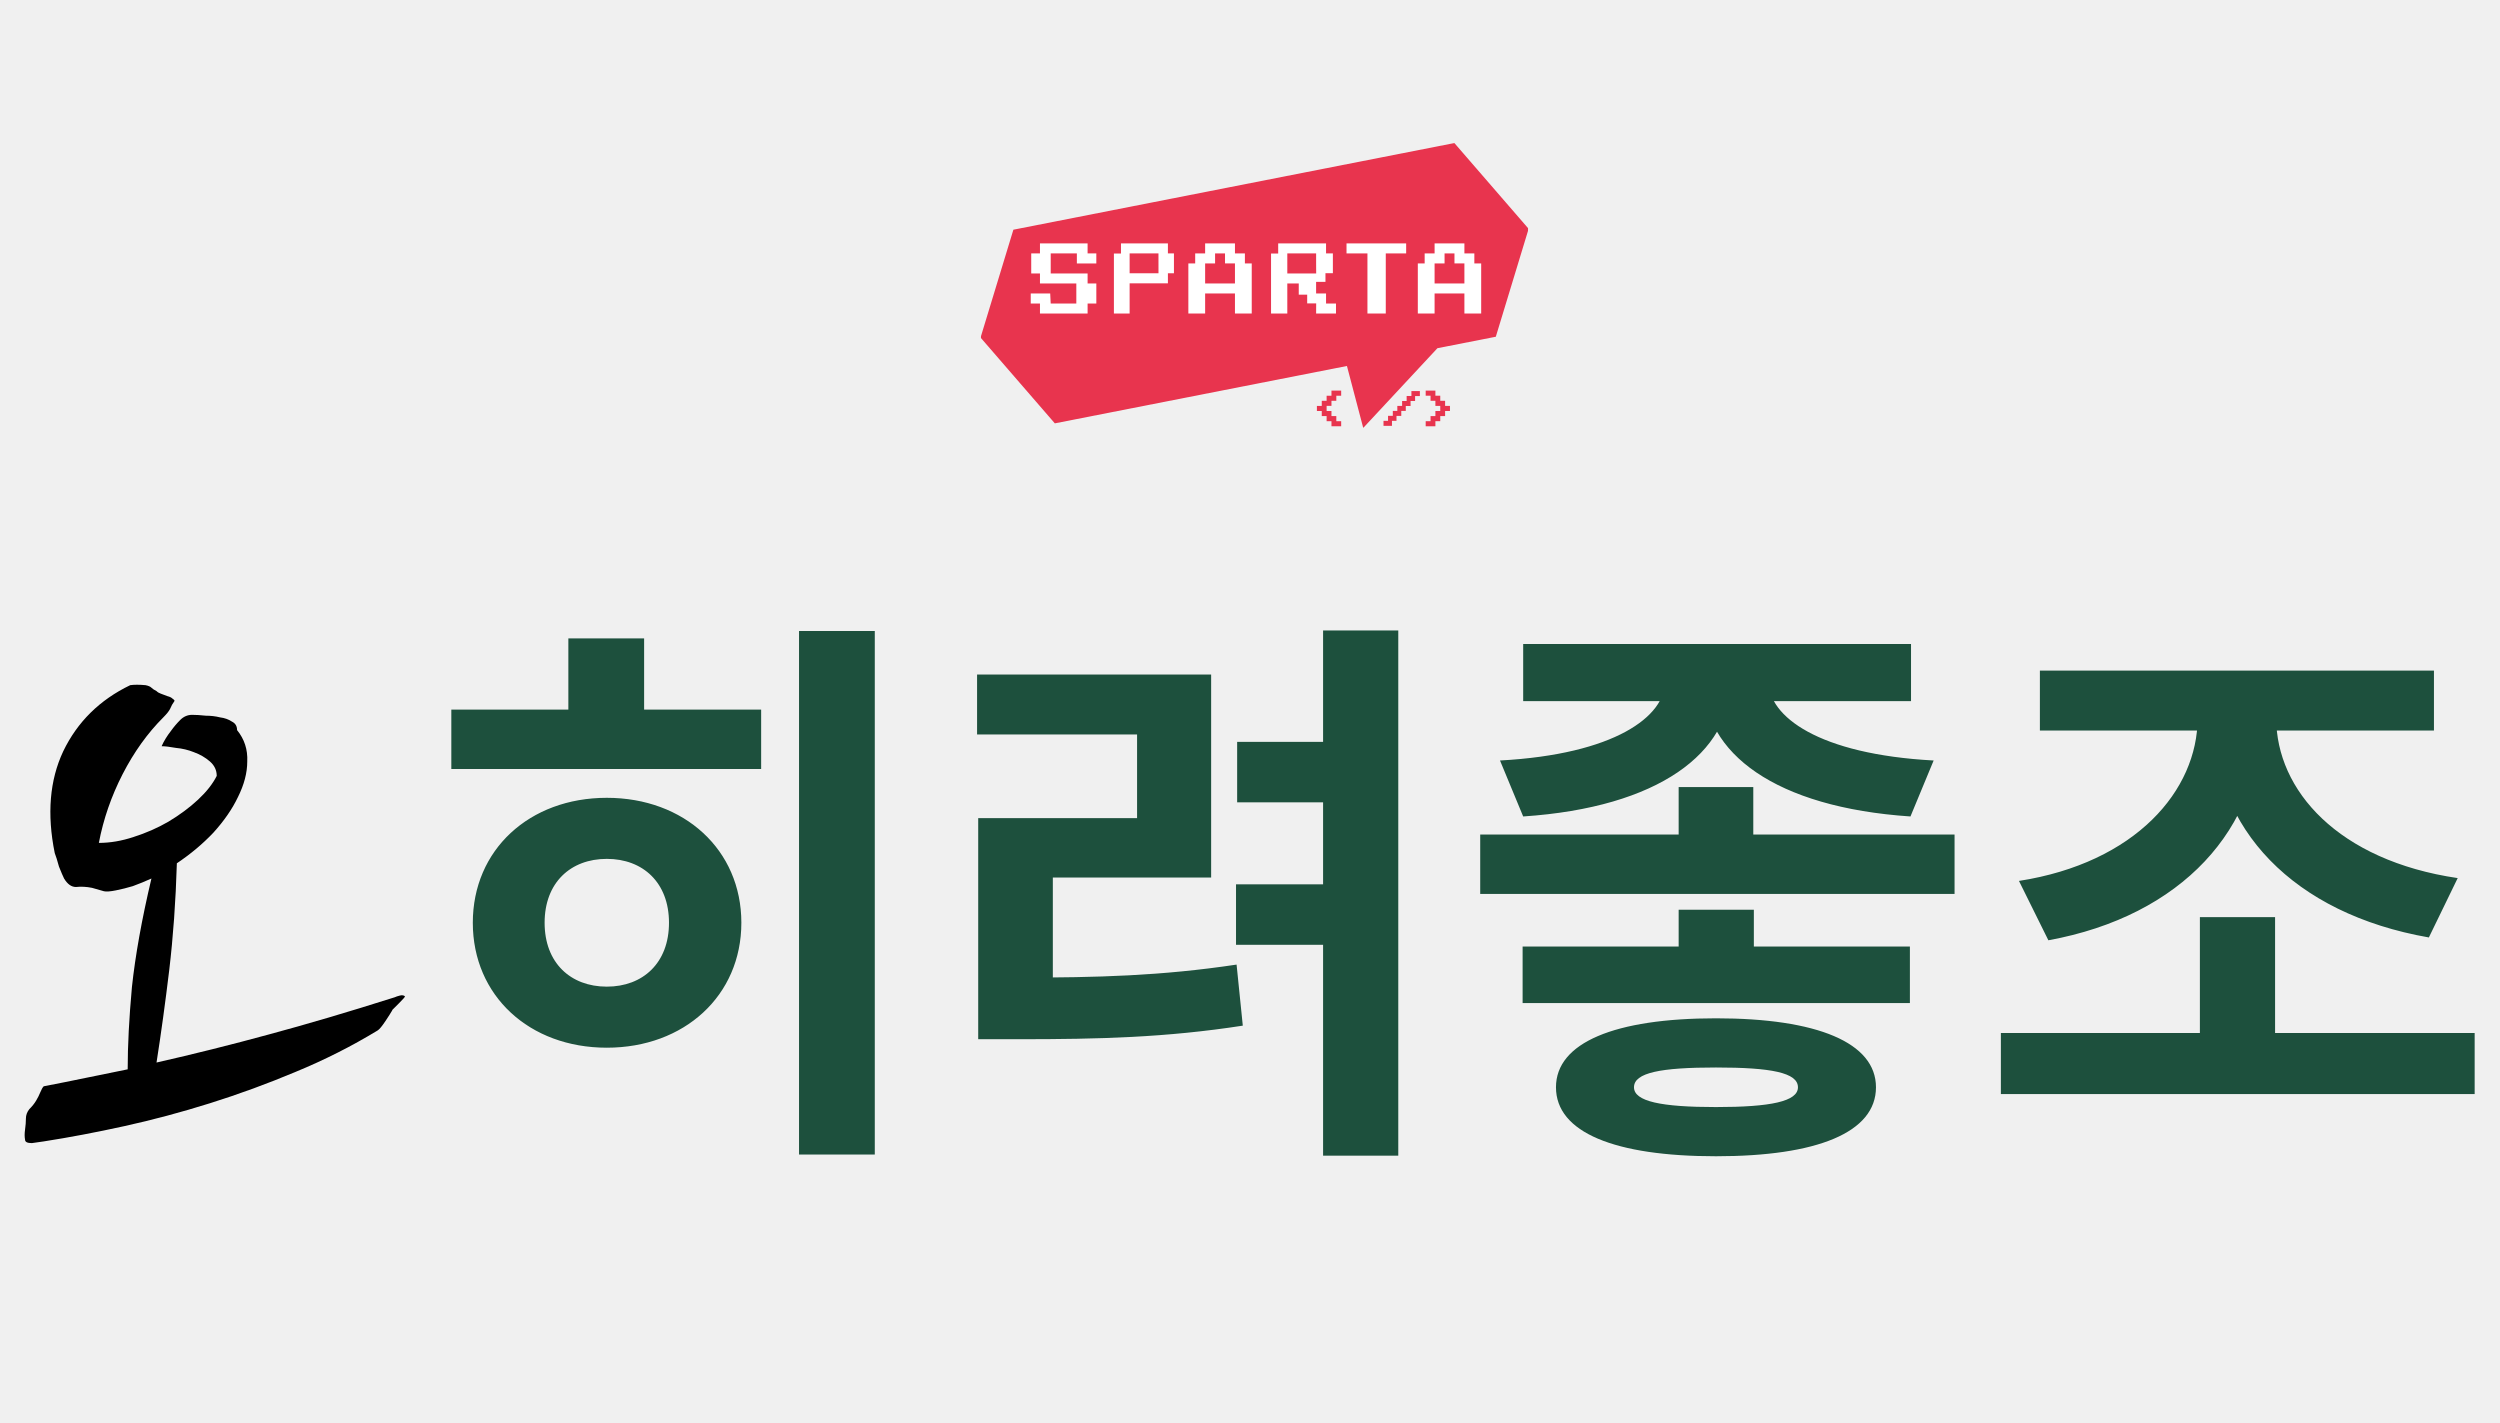
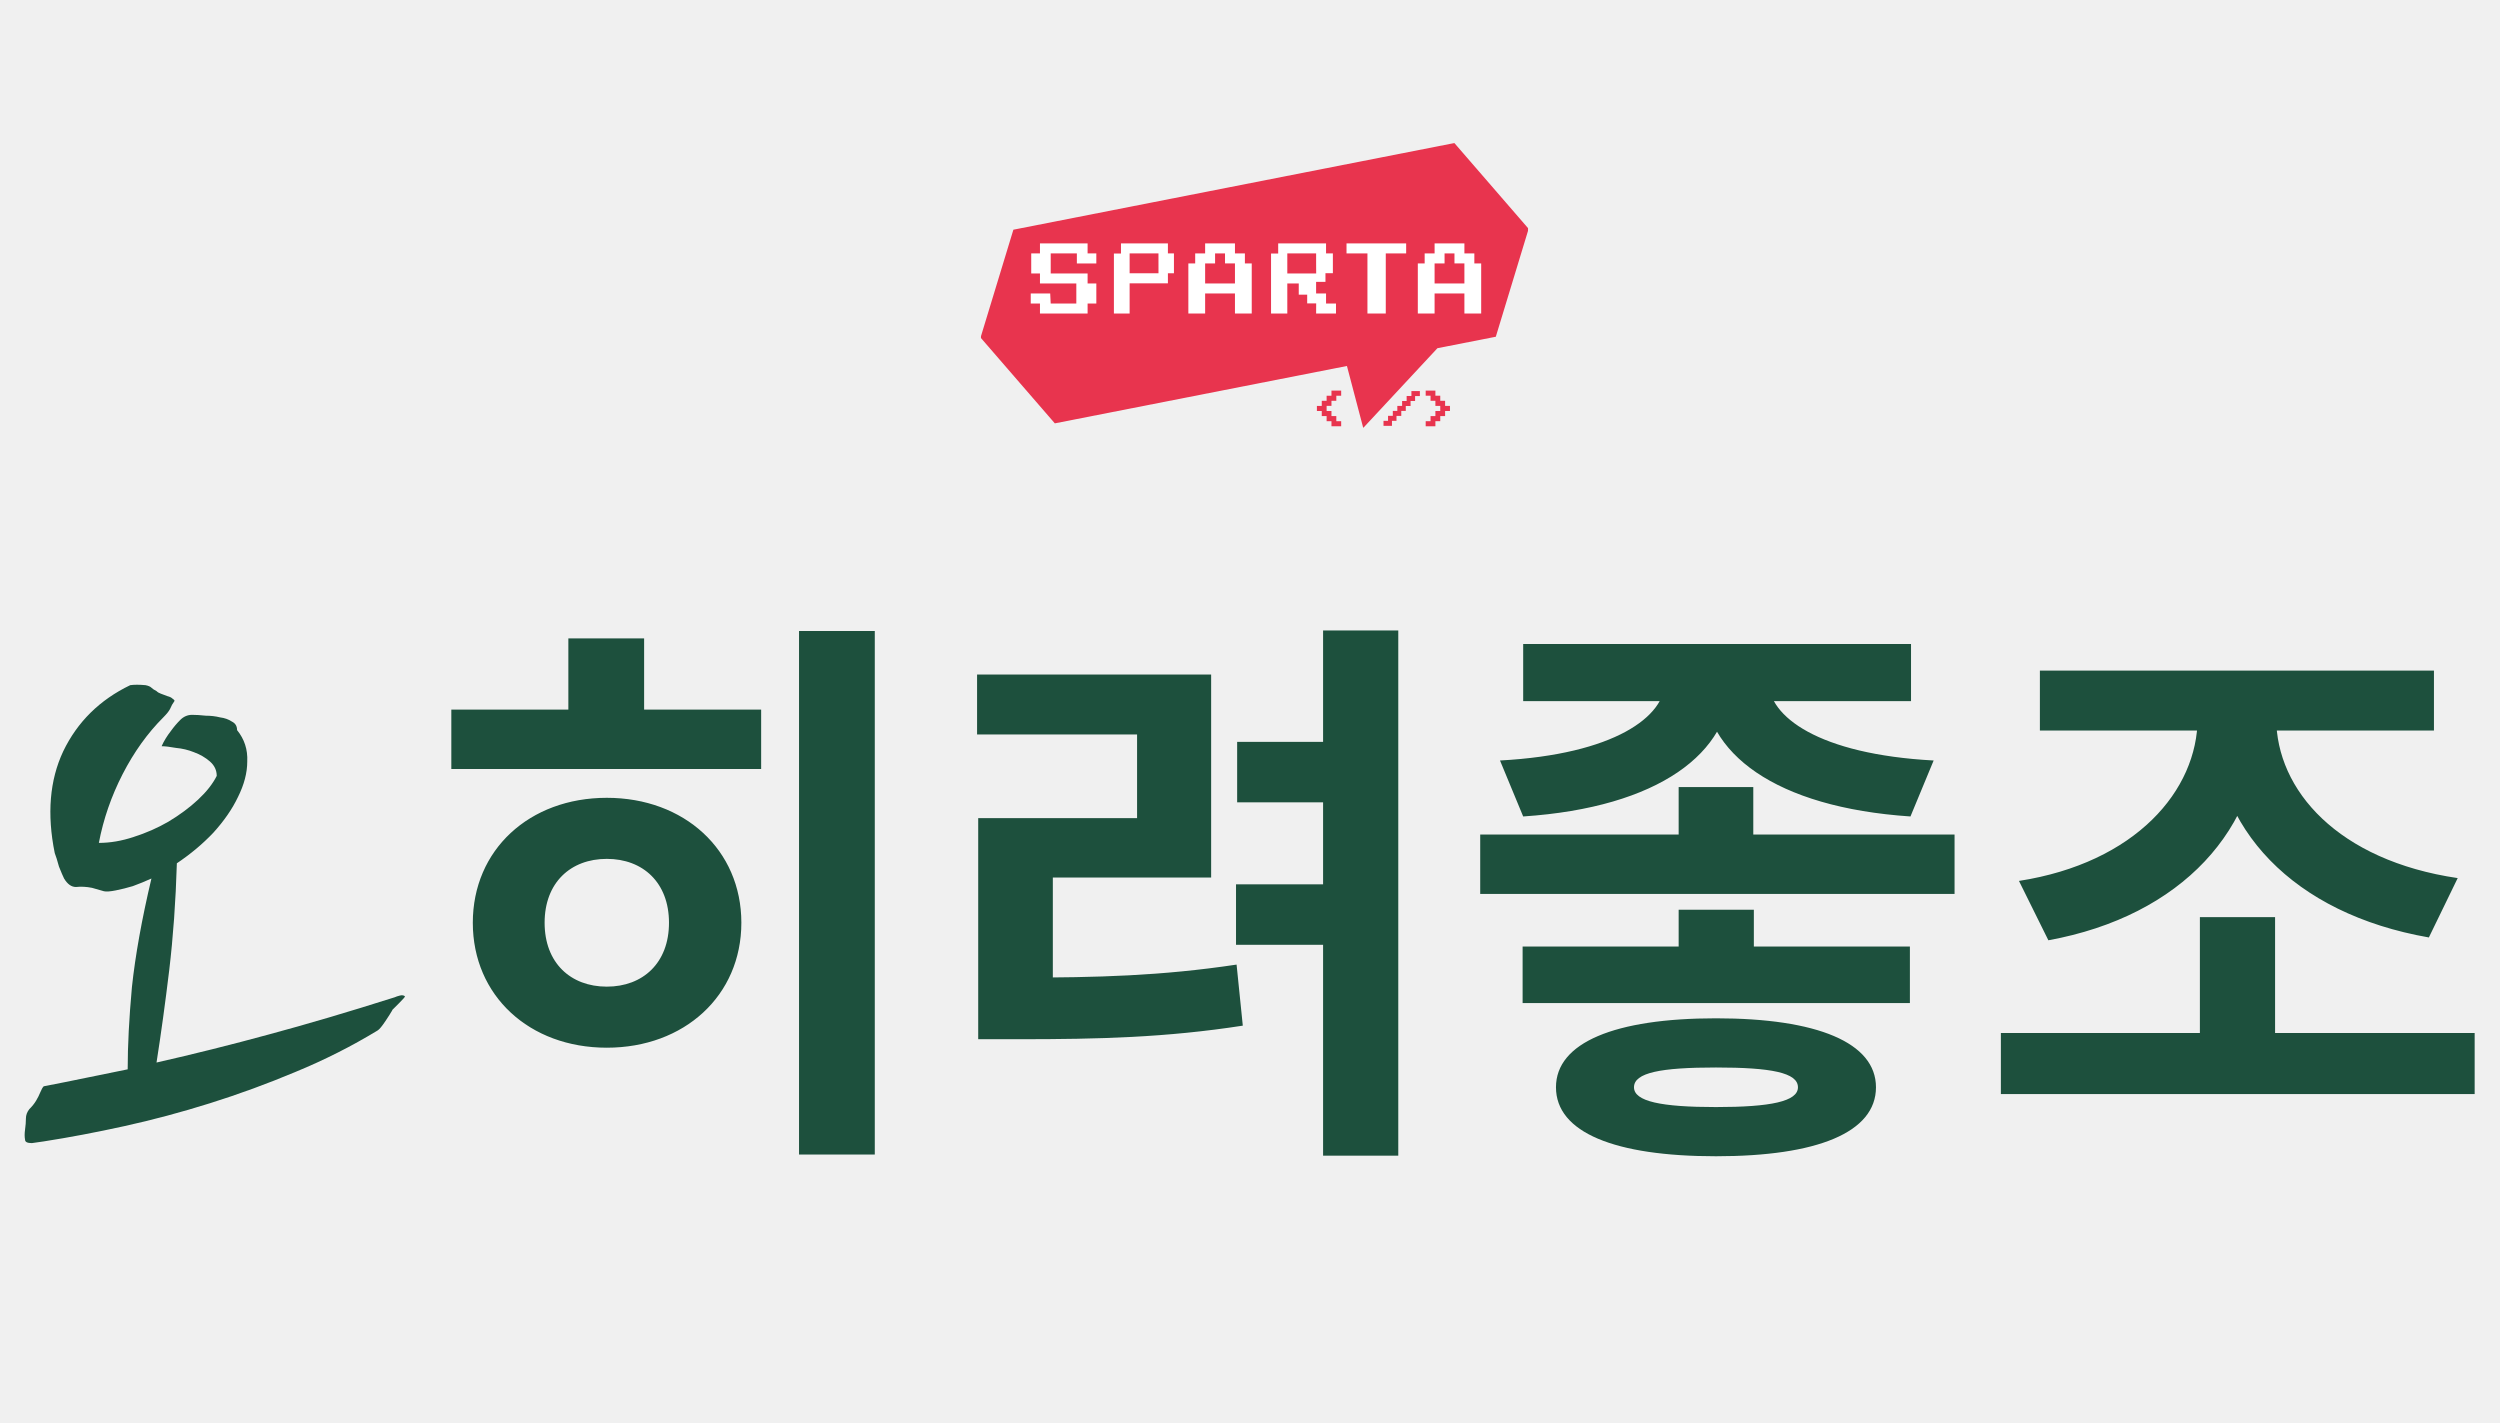
<svg xmlns="http://www.w3.org/2000/svg" width="283" height="161" viewBox="0 0 283 161" fill="none">
  <path d="M90.45 71.432H99.026V130.696H90.45V71.432ZM51.09 80.328H86.162V87.048H51.09V80.328ZM68.69 90.312C77.458 90.312 83.922 96.2 83.922 104.456C83.922 112.712 77.458 118.6 68.69 118.6C59.922 118.6 53.522 112.712 53.522 104.456C53.522 96.2 59.922 90.312 68.69 90.312ZM68.69 97.224C64.594 97.224 61.65 99.912 61.65 104.456C61.65 109 64.594 111.688 68.69 111.688C72.786 111.688 75.73 109 75.73 104.456C75.73 99.912 72.786 97.224 68.69 97.224ZM64.338 72.264H72.914V84.488H64.338V72.264ZM149.773 71.368H158.285V130.824H149.773V71.368ZM140.045 83.976H151.181V90.824H140.045V83.976ZM110.733 110.664H115.405C124.173 110.664 131.469 110.472 139.981 109.192L140.685 116.104C131.981 117.448 124.429 117.64 115.405 117.64H110.733V110.664ZM110.605 76.36H137.101V99.336H119.181V112.2H110.733V92.616H128.717V83.144H110.605V76.36ZM139.917 100.104H151.053V106.952H139.917V100.104ZM190.024 89.096H198.472V97.352H190.024V89.096ZM188.488 75.656H195.912V77.128C195.912 85.192 187.784 91.4 172.424 92.424L169.8 86.088C182.792 85.384 188.488 81.096 188.488 77.128V75.656ZM192.84 75.656H200.2V77.128C200.2 81.096 205.832 85.384 218.888 86.088L216.264 92.424C200.968 91.4 192.84 85.256 192.84 77.128V75.656ZM172.424 72.904H216.328V79.368H172.424V72.904ZM172.36 107.144H216.2V113.544H172.36V107.144ZM167.56 94.472H221.256V101.192H167.56V94.472ZM194.248 115.272C205.704 115.272 212.36 118.024 212.36 123.08C212.36 128.2 205.704 130.888 194.248 130.888C182.792 130.888 176.136 128.2 176.136 123.08C176.136 118.024 182.792 115.272 194.248 115.272ZM194.248 120.84C188.04 120.84 184.968 121.416 184.968 123.08C184.968 124.68 188.04 125.32 194.248 125.32C200.456 125.32 203.528 124.68 203.528 123.08C203.528 121.416 200.456 120.84 194.248 120.84ZM190.024 102.984H198.536V110.984H190.024V102.984ZM226.499 116.936H280.131V123.848H226.499V116.936ZM249.027 103.816H257.539V118.856H249.027V103.816ZM248.771 79.176H255.939V81.288C255.939 93.768 246.979 103.688 231.875 106.44L228.547 99.72C241.731 97.672 248.771 89.48 248.771 81.288V79.176ZM250.499 79.176H257.667V81.288C257.667 89.48 264.707 97.416 278.211 99.4L274.947 106.12C259.587 103.432 250.499 93.768 250.499 81.288V79.176ZM230.915 75.912H275.523V82.696H230.915V75.912Z" fill="#1D503D" />
-   <path d="M4.949 122.968C6.614 122.648 8.213 122.328 9.749 122.008C11.35 121.688 12.918 121.368 14.454 121.048C14.454 118.36 14.614 115.256 14.934 111.736C15.318 108.152 16.053 104.056 17.142 99.448C16.438 99.768 15.733 100.056 15.03 100.312C14.389 100.504 13.749 100.664 13.11 100.792C12.47 100.92 12.021 100.952 11.765 100.888L10.421 100.504C9.781 100.376 9.174 100.344 8.598 100.408C8.085 100.408 7.638 100.088 7.253 99.448C7.125 99.192 6.934 98.744 6.678 98.104C6.486 97.4 6.325 96.888 6.197 96.568C5.301 92.152 5.622 88.312 7.157 85.048C8.758 81.72 11.286 79.224 14.742 77.56C15.19 77.496 15.765 77.496 16.47 77.56C16.79 77.624 17.014 77.72 17.142 77.848C17.27 77.976 17.462 78.104 17.718 78.232C17.846 78.36 18.006 78.456 18.198 78.52L18.965 78.808C19.221 78.872 19.413 78.968 19.541 79.096C19.733 79.224 19.797 79.32 19.733 79.384C19.541 79.64 19.381 79.928 19.253 80.248C19.125 80.504 18.869 80.824 18.485 81.208C16.694 83 15.158 85.144 13.877 87.64C12.598 90.136 11.701 92.728 11.19 95.416C12.47 95.416 13.781 95.192 15.126 94.744C16.534 94.296 17.846 93.72 19.061 93.016C20.341 92.248 21.462 91.416 22.422 90.52C23.381 89.624 24.085 88.728 24.534 87.832C24.534 87.192 24.277 86.648 23.765 86.2C23.253 85.752 22.645 85.4 21.942 85.144C21.302 84.888 20.63 84.728 19.925 84.664C19.221 84.536 18.677 84.472 18.294 84.472C18.549 83.896 18.901 83.32 19.349 82.744C19.669 82.296 20.021 81.88 20.405 81.496C20.79 81.112 21.238 80.92 21.75 80.92C22.198 80.92 22.709 80.952 23.285 81.016C23.861 81.016 24.405 81.08 24.918 81.208C25.43 81.272 25.878 81.432 26.262 81.688C26.645 81.88 26.837 82.2 26.837 82.648C27.669 83.672 28.053 84.856 27.989 86.2C27.989 87.48 27.637 88.824 26.933 90.232C26.294 91.576 25.366 92.92 24.149 94.264C22.933 95.544 21.558 96.696 20.021 97.72C19.893 102.008 19.605 106.04 19.157 109.816C18.709 113.528 18.23 117.016 17.718 120.28C21.942 119.32 26.166 118.264 30.39 117.112C34.678 115.96 39.446 114.552 44.694 112.888C44.822 112.824 45.014 112.76 45.27 112.696C45.526 112.632 45.718 112.664 45.846 112.792C45.846 112.856 45.621 113.112 45.173 113.56L44.597 114.136C44.533 114.2 44.469 114.264 44.406 114.328C44.406 114.392 44.373 114.456 44.309 114.52C44.245 114.648 44.022 115 43.638 115.576C43.254 116.152 42.965 116.504 42.773 116.632C39.83 118.424 36.725 119.992 33.462 121.336C30.262 122.68 27.029 123.864 23.765 124.888C20.502 125.912 17.27 126.776 14.069 127.48C10.87 128.184 7.83 128.76 4.949 129.208C4.566 129.272 4.117 129.336 3.606 129.4C3.094 129.4 2.837 129.272 2.837 129.016C2.773 128.696 2.773 128.312 2.837 127.864C2.901 127.416 2.933 127 2.933 126.616C2.933 126.232 3.062 125.88 3.317 125.56C3.638 125.24 3.893 124.92 4.085 124.6C4.277 124.28 4.438 123.96 4.566 123.64C4.694 123.32 4.822 123.096 4.949 122.968Z" fill="black" />
+   <path d="M4.949 122.968C6.614 122.648 8.213 122.328 9.749 122.008C11.35 121.688 12.918 121.368 14.454 121.048C14.454 118.36 14.614 115.256 14.934 111.736C15.318 108.152 16.053 104.056 17.142 99.448C16.438 99.768 15.733 100.056 15.03 100.312C14.389 100.504 13.749 100.664 13.11 100.792C12.47 100.92 12.021 100.952 11.765 100.888L10.421 100.504C9.781 100.376 9.174 100.344 8.598 100.408C8.085 100.408 7.638 100.088 7.253 99.448C7.125 99.192 6.934 98.744 6.678 98.104C6.486 97.4 6.325 96.888 6.197 96.568C5.301 92.152 5.622 88.312 7.157 85.048C8.758 81.72 11.286 79.224 14.742 77.56C15.19 77.496 15.765 77.496 16.47 77.56C16.79 77.624 17.014 77.72 17.142 77.848C17.27 77.976 17.462 78.104 17.718 78.232C17.846 78.36 18.006 78.456 18.198 78.52L18.965 78.808C19.221 78.872 19.413 78.968 19.541 79.096C19.733 79.224 19.797 79.32 19.733 79.384C19.541 79.64 19.381 79.928 19.253 80.248C19.125 80.504 18.869 80.824 18.485 81.208C16.694 83 15.158 85.144 13.877 87.64C12.598 90.136 11.701 92.728 11.19 95.416C12.47 95.416 13.781 95.192 15.126 94.744C16.534 94.296 17.846 93.72 19.061 93.016C20.341 92.248 21.462 91.416 22.422 90.52C23.381 89.624 24.085 88.728 24.534 87.832C24.534 87.192 24.277 86.648 23.765 86.2C23.253 85.752 22.645 85.4 21.942 85.144C21.302 84.888 20.63 84.728 19.925 84.664C19.221 84.536 18.677 84.472 18.294 84.472C18.549 83.896 18.901 83.32 19.349 82.744C19.669 82.296 20.021 81.88 20.405 81.496C20.79 81.112 21.238 80.92 21.75 80.92C22.198 80.92 22.709 80.952 23.285 81.016C23.861 81.016 24.405 81.08 24.918 81.208C25.43 81.272 25.878 81.432 26.262 81.688C26.645 81.88 26.837 82.2 26.837 82.648C27.669 83.672 28.053 84.856 27.989 86.2C27.989 87.48 27.637 88.824 26.933 90.232C26.294 91.576 25.366 92.92 24.149 94.264C22.933 95.544 21.558 96.696 20.021 97.72C19.893 102.008 19.605 106.04 19.157 109.816C18.709 113.528 18.23 117.016 17.718 120.28C21.942 119.32 26.166 118.264 30.39 117.112C34.678 115.96 39.446 114.552 44.694 112.888C44.822 112.824 45.014 112.76 45.27 112.696C45.526 112.632 45.718 112.664 45.846 112.792C45.846 112.856 45.621 113.112 45.173 113.56L44.597 114.136C44.533 114.2 44.469 114.264 44.406 114.328C44.406 114.392 44.373 114.456 44.309 114.52C44.245 114.648 44.022 115 43.638 115.576C43.254 116.152 42.965 116.504 42.773 116.632C39.83 118.424 36.725 119.992 33.462 121.336C30.262 122.68 27.029 123.864 23.765 124.888C20.502 125.912 17.27 126.776 14.069 127.48C10.87 128.184 7.83 128.76 4.949 129.208C4.566 129.272 4.117 129.336 3.606 129.4C3.094 129.4 2.837 129.272 2.837 129.016C2.773 128.696 2.773 128.312 2.837 127.864C2.901 127.416 2.933 127 2.933 126.616C2.933 126.232 3.062 125.88 3.317 125.56C3.638 125.24 3.893 124.92 4.085 124.6C4.277 124.28 4.438 123.96 4.566 123.64C4.694 123.32 4.822 123.096 4.949 122.968Z" fill="#1D503D" />
  <g clip-path="url(#clip0_118_2)">
    <mask id="mask0_118_2" style="mask-type:luminance" maskUnits="userSpaceOnUse" x="110" y="16" width="64" height="33">
      <path d="M173.247 16.192H110.999V48.44H173.247V16.192Z" fill="white" />
    </mask>
    <g mask="url(#mask0_118_2)">
      <path d="M162.487 44.217V44.794H163.037V45.37H163.586V45.947H164.135V46.524H163.586V47.101H163.037V47.678H162.487V48.255H161.388V47.679H161.938V47.102H162.487V46.525H163.037V45.948H162.487V45.37H161.938V44.794H161.388V44.217H162.487Z" fill="#E8344E" />
      <path d="M160.729 44.269H159.772V44.825H159.231V45.392H158.719V45.949H158.178V46.515H157.666V47.072H157.125V47.639H156.613V48.206H157.57V47.639H158.082V47.082H158.624V46.515H159.135V45.959H159.676V45.392H160.188V44.835H160.729V44.269Z" fill="#E8344E" />
      <path d="M150.722 48.256V47.679H150.173V47.102H149.623V46.525H149.074V45.948H149.623V45.37H150.173V44.794H150.722V44.217H151.821V44.794H151.272V45.37H150.722V45.947H150.173V46.524H150.722V47.101H151.272V47.678H151.821V48.255L150.722 48.256Z" fill="#E8344E" />
      <path d="M164.635 16.192L114.715 26.002L110.999 38.214L119.406 47.924L152.473 41.429L154.318 48.44L162.716 39.417L169.325 38.119L173.041 25.902L164.635 16.192Z" fill="#E8344E" />
      <path d="M117.724 35.49V34.356H116.68V33.222H118.884L118.939 34.356H121.84V32.086H117.724V30.954H116.735V28.684H117.724V27.553H123.115V28.687H124.104V29.821H121.901V28.687H118.941V30.957H123.116V32.088H124.105V34.358H123.116V35.492L117.724 35.49Z" fill="white" />
      <path d="M134.522 35.49V29.821H135.296V28.687H136.421V27.553H139.797V28.687H140.922V29.821H141.696V35.49H139.797V33.22H136.421V35.49H134.522ZM136.421 32.088H139.797V29.818H138.672V28.687H137.547V29.821H136.421V32.088Z" fill="white" />
      <path d="M160.497 35.49V29.821H161.271V28.687H162.396V27.553H165.771V28.687H166.896V29.821H167.67V35.49H165.771V33.22H162.395V35.49H160.497ZM162.395 32.088H165.771V29.818H164.646V28.687H163.524V29.821H162.395V32.088Z" fill="white" />
      <path d="M154.795 35.49V28.687H152.426V27.553H159.177V28.687H156.869V35.49H154.795Z" fill="white" />
      <path d="M132.207 28.687V27.553H126.895V28.697H126.094V35.49H127.874V32.071H132.207V30.937H132.89V28.687H132.207ZM131.141 30.937H127.874V28.687H131.138L131.141 30.937Z" fill="white" />
      <path d="M150.108 34.356V33.222H148.983V31.911H150.042V30.928H150.882V28.687H150.108V27.553H144.691V28.697H143.882V35.49H145.723V32.089H147.019V33.356H147.973V34.347H148.992L148.985 35.49H151.234V34.356H150.108ZM145.723 30.956V28.686H148.985V29.82L148.992 30.954L145.723 30.956Z" fill="white" />
    </g>
  </g>
  <defs>
    <clipPath id="clip0_118_2">
      <rect width="62" height="62" fill="white" transform="translate(111)" />
    </clipPath>
  </defs>
</svg>
